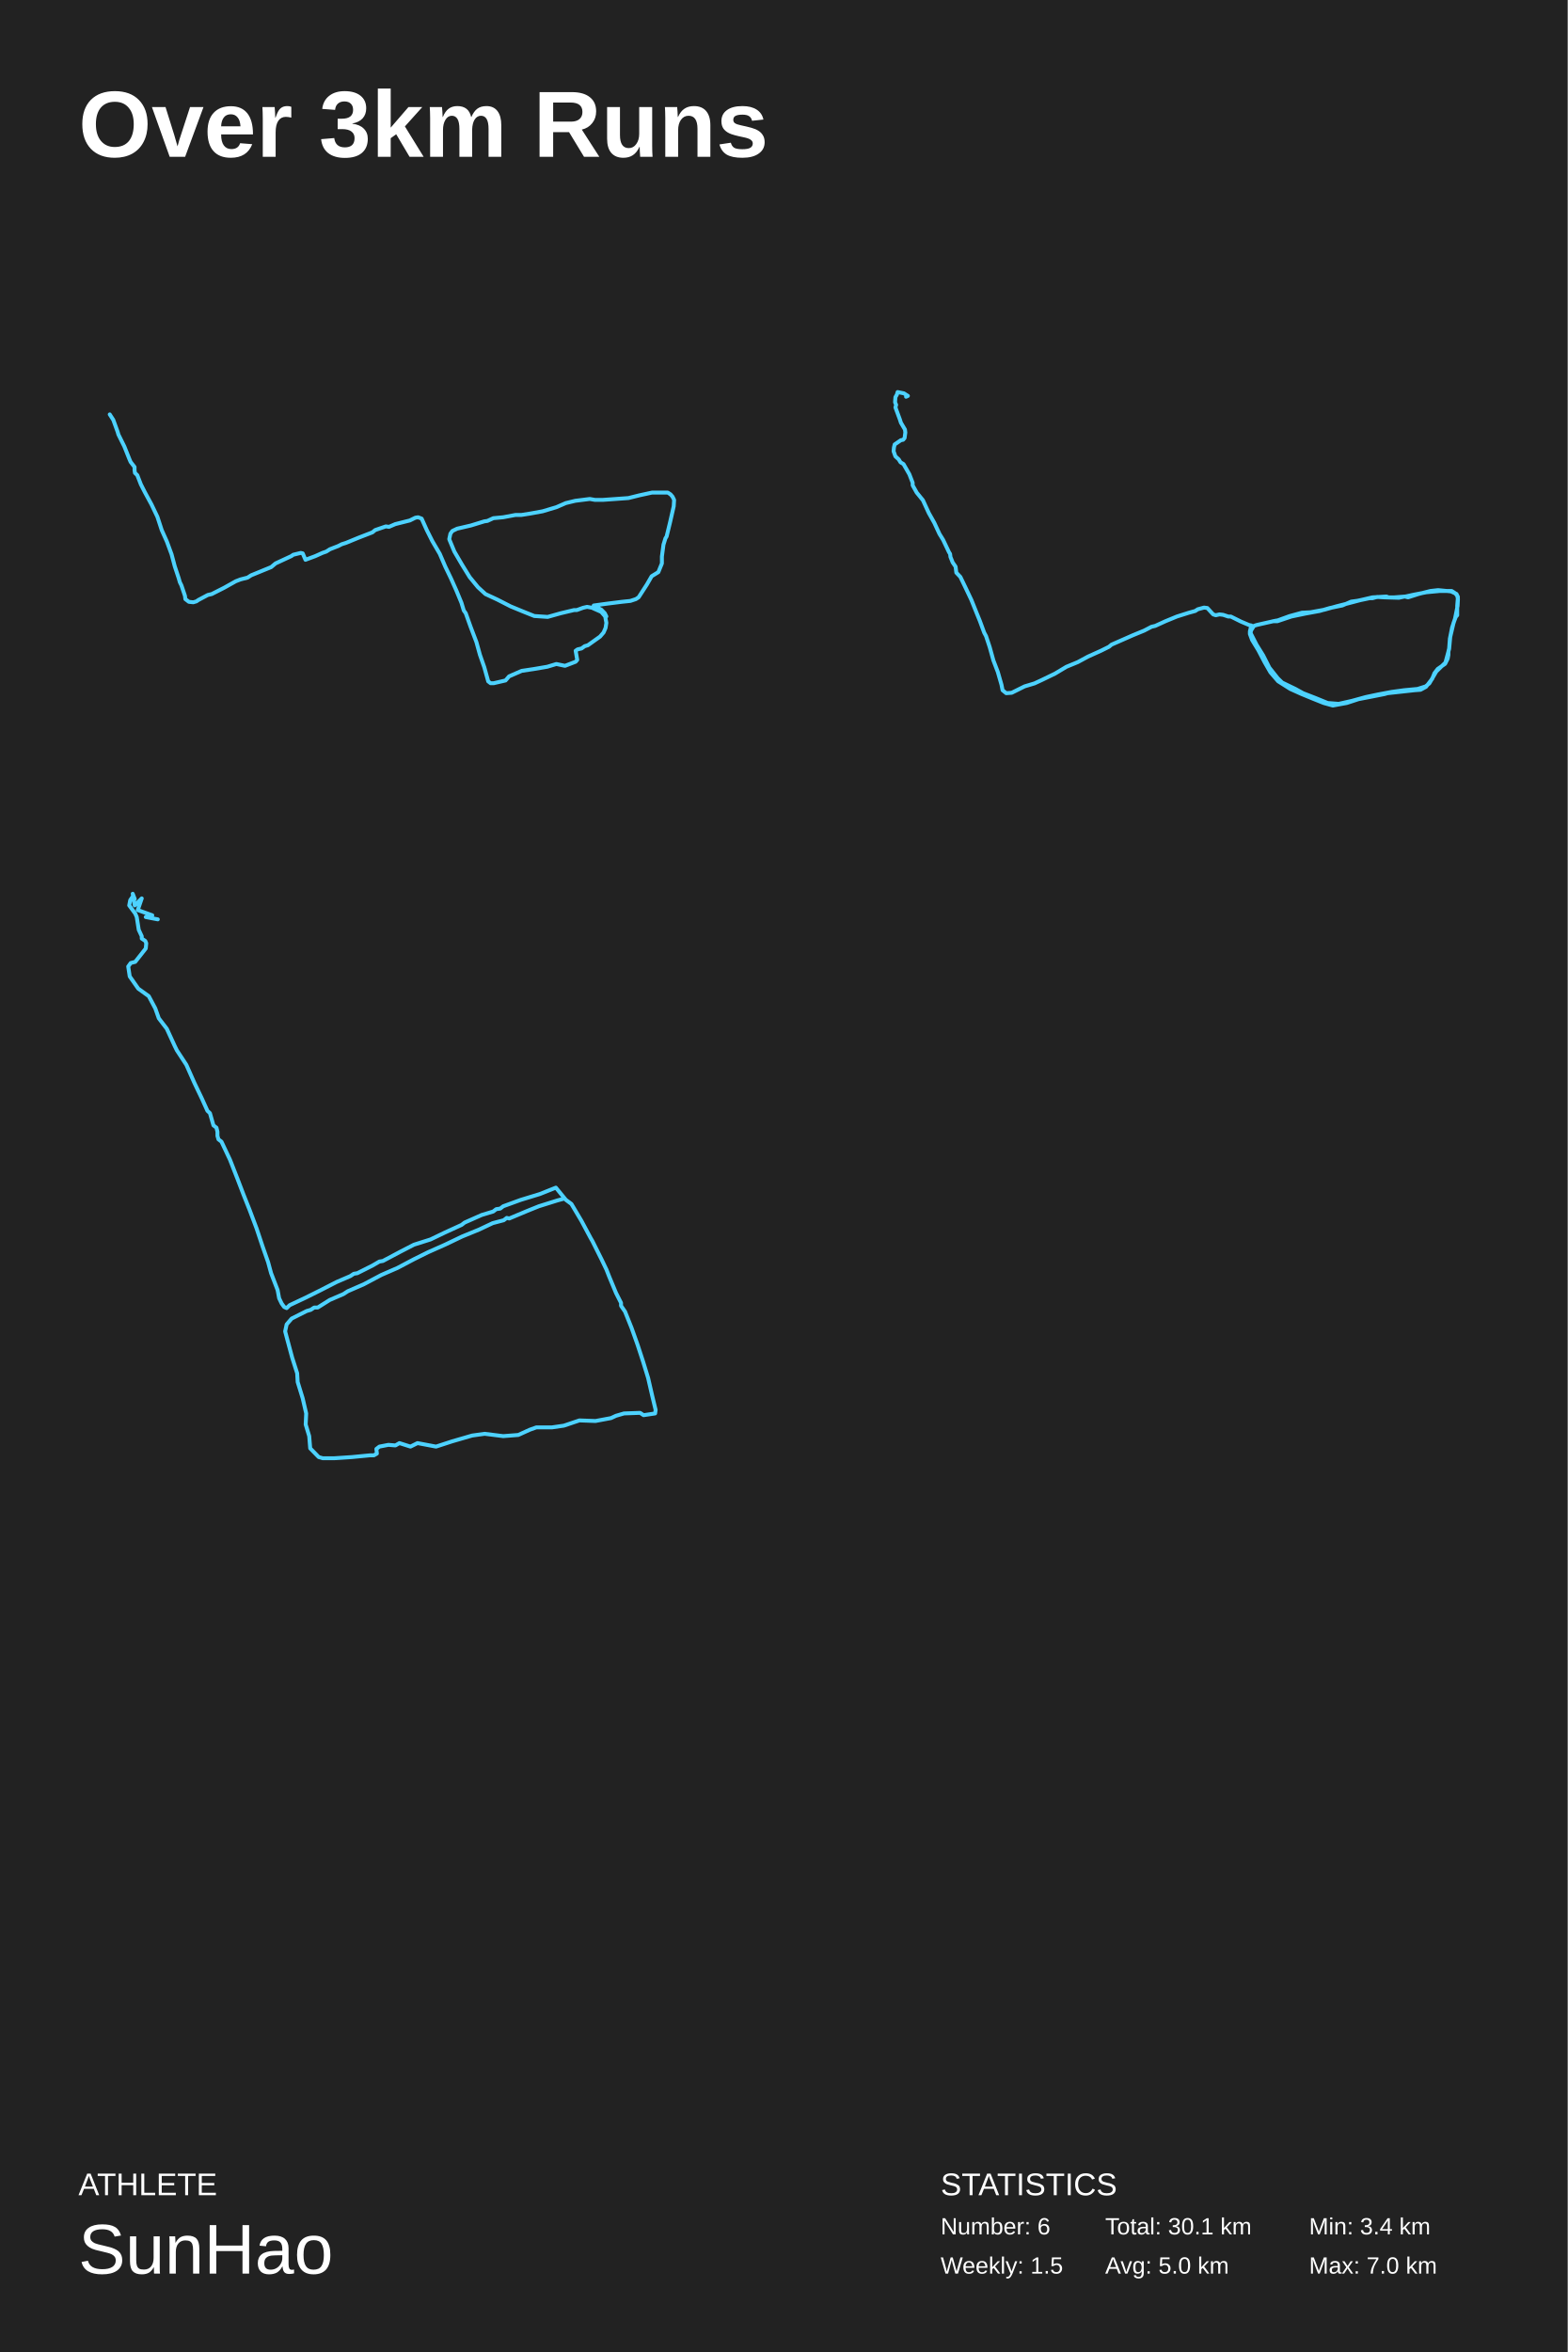
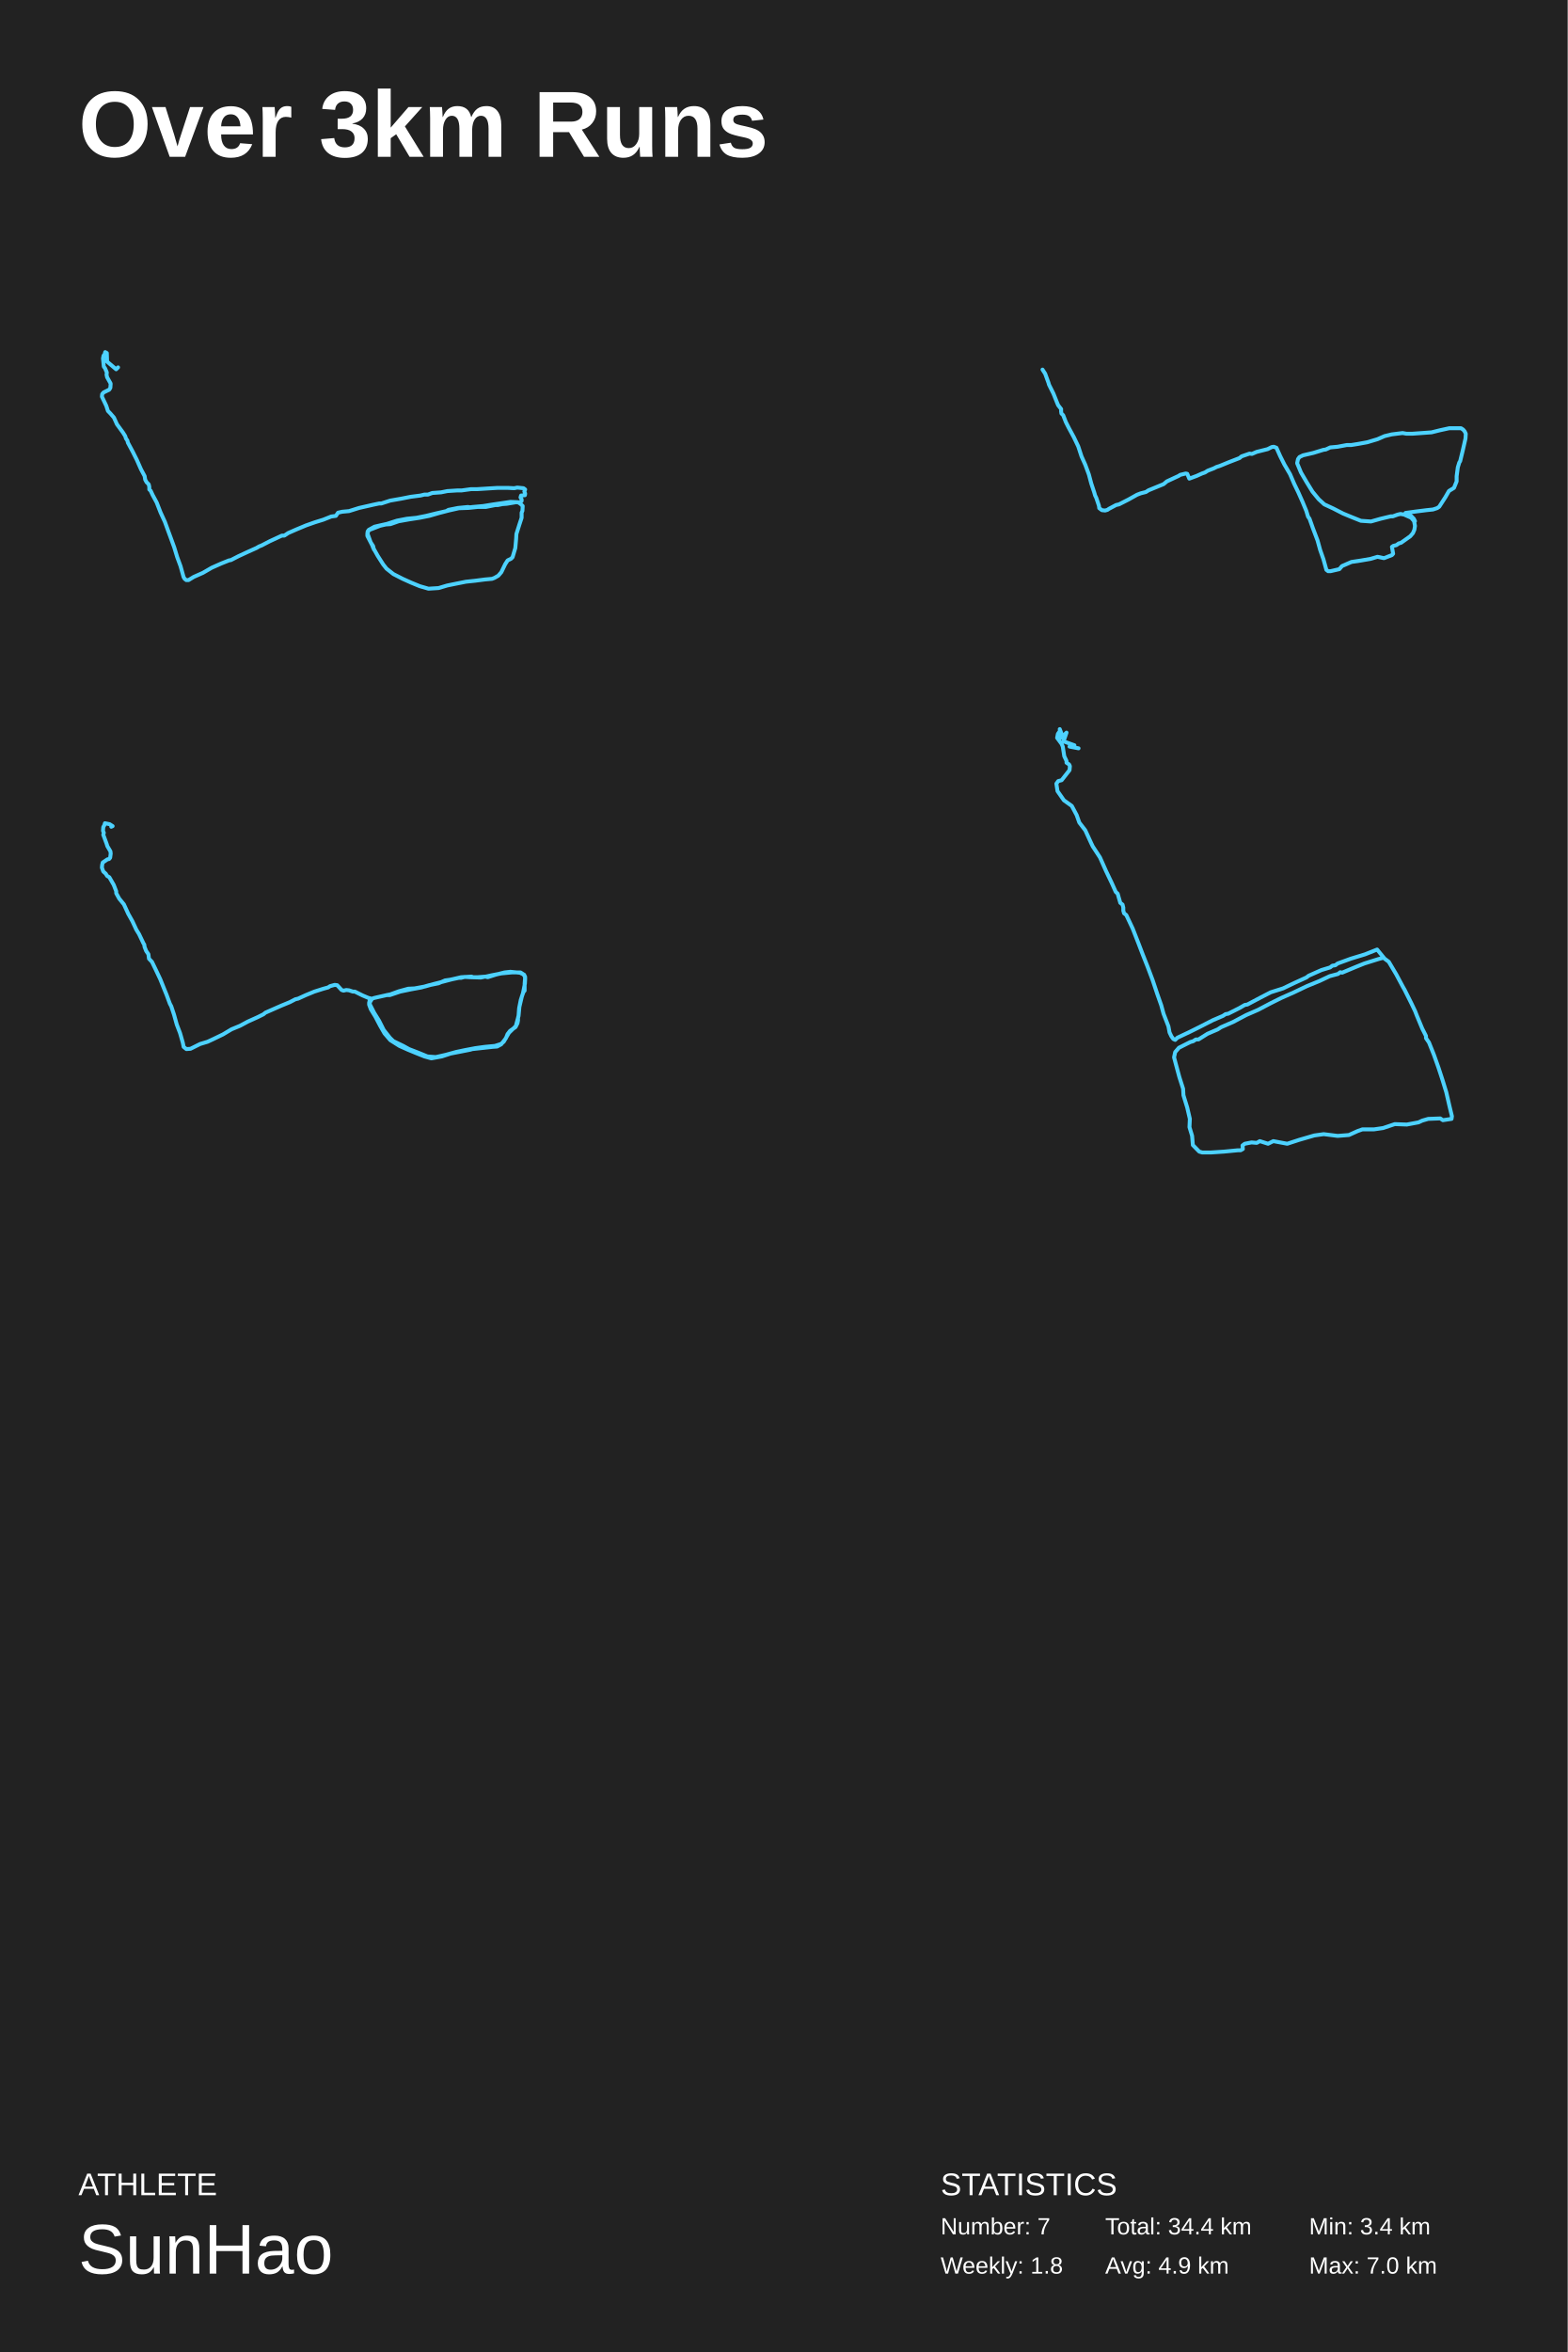
<svg xmlns="http://www.w3.org/2000/svg" baseProfile="full" height="300mm" version="1.1" viewBox="0,0,200,300" width="200mm">
  <defs />
  <rect fill="#222222" height="300" width="200" x="0" y="0" />
  <text fill="#FFFFFF" style="font-size:12px; font-family:Arial; font-weight:bold;" x="10" y="20">Over 3km Runs</text>
  <text fill="#FFFFFF" style="font-size:4px; font-family:Arial" x="10" y="280">ATHLETE</text>
  <text fill="#FFFFFF" style="font-size:9px; font-family:Arial" x="10" y="290">SunHao</text>
  <text fill="#FFFFFF" style="font-size:4px; font-family:Arial" x="120" y="280">STATISTICS</text>
-   <text fill="#FFFFFF" style="font-size:3px; font-family:Arial" x="120" y="285">Number: 6</text>
-   <text fill="#FFFFFF" style="font-size:3px; font-family:Arial" x="120" y="290">Weekly: 1.5</text>
-   <text fill="#FFFFFF" style="font-size:3px; font-family:Arial" x="141" y="285">Total: 30.1 km</text>
-   <text fill="#FFFFFF" style="font-size:3px; font-family:Arial" x="141" y="290">Avg: 5.0 km</text>
+   <text fill="#FFFFFF" style="font-size:3px; font-family:Arial" x="120" y="285">Number: 7</text>
+   <text fill="#FFFFFF" style="font-size:3px; font-family:Arial" x="120" y="290">Weekly: 1.8</text>
+   <text fill="#FFFFFF" style="font-size:3px; font-family:Arial" x="141" y="285">Total: 34.4 km</text>
+   <text fill="#FFFFFF" style="font-size:3px; font-family:Arial" x="141" y="290">Avg: 4.9 km</text>
  <text fill="#FFFFFF" style="font-size:3px; font-family:Arial" x="167" y="285">Min: 3.4 km</text>
  <text fill="#FFFFFF" style="font-size:3px; font-family:Arial" x="167" y="290">Max: 7.0 km</text>
-   <polyline fill="none" points="14.0,52.857 14.452,53.557 15.005,55.073 15.105,55.423 15.859,56.939 16.512,58.571 16.663,58.921 17.165,59.563 17.165,59.971 17.216,60.321 17.517,60.612 17.969,61.779 18.472,62.77 19.326,64.344 20.08,65.919 20.632,67.61 21.285,69.067 21.888,70.7 22.29,72.216 22.793,73.732 22.943,74.257 23.144,74.665 23.597,76.006 23.647,76.414 24.099,76.764 24.652,76.822 25.054,76.706 25.305,76.531 26.511,75.889 27.013,75.773 28.621,74.957 30.078,74.14 30.681,73.907 31.585,73.674 32.038,73.382 33.746,72.682 34.6,72.333 35.153,71.866 36.911,71.05 37.163,70.933 37.414,70.758 38.368,70.525 38.62,70.583 38.971,71.4 40.227,70.933 41.132,70.525 41.634,70.35 42.087,70.059 43.142,69.65 43.594,69.417 44.147,69.242 45.704,68.601 47.513,67.901 47.865,67.61 49.221,67.143 49.623,67.201 50.427,66.852 52.286,66.385 52.99,66.035 53.341,65.977 53.793,66.152 54.447,67.61 55.15,69.009 56.105,70.642 56.808,72.274 57.512,73.732 58.215,75.306 58.868,76.881 59.17,77.872 59.421,78.222 60.024,79.913 60.777,81.895 61.23,83.528 61.782,85.102 62.285,86.91 62.586,87.143 62.988,87.143 64.495,86.793 64.948,86.268 66.555,85.569 68.113,85.335 69.821,85.044 70.977,84.694 72.082,84.927 73.439,84.403 73.64,84.169 73.439,83.003 73.69,82.828 74.193,82.712 74.595,82.42 74.997,82.303 76.554,81.196 77.006,80.671 77.258,80.088 77.358,79.446 77.207,78.63 76.705,78.047 75.65,77.58 75.75,77.231 77.458,76.997 79.318,76.764 80.423,76.648 81.126,76.414 81.478,76.181 82.533,74.548 83.136,73.499 83.99,72.974 84.442,71.866 84.442,70.992 84.643,69.475 84.895,68.659 85.045,68.426 85.498,66.56 85.95,64.577 86.0,63.761 85.799,63.353 85.548,63.061 85.196,62.828 83.186,62.828 81.579,63.178 80.172,63.528 78.564,63.644 76.906,63.761 75.901,63.761 75.248,63.644 73.389,63.878 72.183,64.169 70.977,64.694 69.218,65.219 67.611,65.51 66.505,65.685 65.752,65.685 64.194,65.977 62.938,66.094 62.184,66.443 61.782,66.502 60.074,67.026 58.315,67.435 57.712,67.726 57.461,68.076 57.311,68.776 57.964,70.35 58.918,71.983 59.923,73.615 60.978,74.898 61.933,75.773 63.44,76.473 65.149,77.347 66.706,77.989 68.163,78.572 69.872,78.688 71.53,78.222 73.238,77.814 73.59,77.814 74.394,77.522 74.896,77.406 76.554,77.697 76.253,77.464 76.454,77.639 76.705,77.755 77.157,78.222 77.358,78.63 77.358,78.63" stroke="#4dd2ff" stroke-linecap="round" stroke-linejoin="round" stroke-width="0.5" />
-   <polyline fill="none" points="115.592,50.604 115.826,50.496 115.311,50.17 114.515,50.007 114.421,50.333 114.234,50.659 114.187,51.311 114.328,51.637 114.234,51.963 114.796,53.484 114.936,53.918 115.451,54.788 115.498,55.168 115.404,55.874 115.217,56.092 114.936,56.146 114.14,56.689 114.047,57.07 114.0,57.559 114.234,58.211 114.655,58.591 114.889,58.971 115.264,59.189 116.013,60.493 116.434,61.579 116.434,61.905 116.949,62.829 117.745,63.807 118.494,65.437 119.196,66.686 119.852,68.099 120.32,68.859 121.069,70.435 121.209,70.652 121.256,71.033 121.537,71.739 121.912,72.282 122.005,73.043 122.52,73.586 123.176,74.944 123.925,76.52 124.58,78.15 125.001,79.182 125.563,80.703 125.797,81.138 126.265,82.55 126.733,84.235 127.295,85.702 127.763,87.331 127.904,88.038 128.372,88.418 129.074,88.364 130.713,87.549 131.977,87.168 132.913,86.734 134.598,85.919 136.049,85.05 137.501,84.452 138.811,83.746 140.497,82.985 141.48,82.496 141.808,82.224 143.165,81.627 144.523,81.029 145.974,80.432 146.91,79.943 147.378,79.834 148.689,79.236 150.14,78.639 151.685,78.15 152.481,77.932 152.809,77.715 153.605,77.498 154.026,77.552 154.775,78.367 155.103,78.476 155.571,78.367 156.039,78.421 156.694,78.639 157.022,78.639 158.333,79.291 159.363,79.725 159.644,79.78 159.456,80.54 159.456,80.866 159.737,81.627 160.533,82.931 161.329,84.452 162.078,85.756 163.061,86.897 164.606,87.875 166.057,88.527 167.508,89.124 168.866,89.667 170.036,89.993 171.815,89.667 173.313,89.179 174.999,88.853 176.637,88.527 177.012,88.418 178.51,88.255 180.476,88.038 181.225,87.983 181.927,87.603 182.723,86.571 183.004,85.864 183.425,85.321 184.362,84.669 184.689,84.017 184.783,83.528 184.783,83.094 184.876,82.713 184.97,81.464 185.251,80.051 185.625,78.91 185.953,77.281 186.0,76.411 185.906,75.977 185.625,75.651 185.204,75.379 183.706,75.379 181.974,75.542 180.289,75.868 179.306,76.085 177.854,76.194 177.152,76.194 176.871,76.085 175.092,76.194 173.454,76.574 172.003,76.955 170.505,77.335 168.96,77.77 167.181,78.095 166.104,78.15 164.512,78.584 163.014,79.128 162.687,79.182 161.001,79.562 160.299,79.725 159.971,79.834 159.597,80.432 159.55,80.758 160.299,82.224 161.142,83.583 161.938,85.158 163.014,86.516 163.576,87.06 165.261,87.875 166.244,88.418 167.789,89.016 169.381,89.667 170.785,89.776 172.471,89.396 174.25,88.907 175.795,88.581 177.527,88.255 179.118,88.038 180.85,87.875 181.88,87.549 182.349,87.168 183.238,85.647 184.408,84.506 184.876,82.768 185.017,81.247 185.438,79.454 185.719,78.693 185.906,78.476 185.906,77.281 186.0,76.14 185.813,75.759 185.111,75.433 183.472,75.27 182.489,75.379 180.991,75.759 179.633,76.194 179.212,76.085 178.463,76.248 176.59,76.194 175.701,76.14 175.092,76.303 174.718,76.303 173.173,76.629 172.377,76.737 171.254,77.226 169.662,77.552 168.351,77.932 166.572,78.258 164.746,78.639 162.967,79.236 162.406,79.236" stroke="#4dd2ff" stroke-linecap="round" stroke-linejoin="round" stroke-width="0.5" />
-   <polyline fill="none" points="20.131,117.266 18.596,116.969 19.428,116.747 17.573,116.078 18.084,114.594 17.189,115.485 16.933,114.0 17.189,114.668 16.869,114.445 16.613,114.817 16.485,115.485 17.253,116.524 17.445,116.969 17.701,118.602 18.084,119.419 18.084,119.716 18.532,120.013 18.66,120.31 18.596,120.978 17.253,122.685 16.677,122.833 16.357,123.279 16.549,124.541 17.637,126.099 18.98,127.064 19.811,128.623 20.259,129.885 21.282,131.221 22.306,133.448 22.562,133.968 23.777,135.823 24.8,138.125 25.759,140.129 26.463,141.687 26.783,141.984 27.231,143.543 27.614,143.84 27.742,144.36 27.742,144.879 27.87,145.325 28.254,145.622 29.341,147.923 30.301,150.372 31.068,152.376 31.836,154.306 32.731,156.681 33.499,158.982 34.202,160.986 34.586,162.397 35.417,164.549 35.609,165.588 35.929,166.256 36.249,166.702 36.569,166.85 36.952,166.479 38.999,165.514 40.79,164.623 42.964,163.51 44.691,162.768 45.139,162.471 45.587,162.397 47.506,161.432 48.401,160.912 48.849,160.838 51.087,159.65 52.814,158.76 54.925,158.092 56.78,157.201 58.89,156.236 59.274,155.939 61.449,154.974 62.92,154.529 63.304,154.232 63.815,154.158 64.199,153.861 66.438,153.044 68.868,152.302 70.915,151.485 72.194,153.044 72.897,153.564 74.177,155.716 75.328,157.869 75.584,158.314 76.735,160.615 77.375,161.951 77.694,162.768 78.59,164.92 79.229,166.182 79.229,166.553 79.741,167.296 80.572,169.374 81.34,171.526 82.044,173.679 82.683,175.757 83.195,177.984 83.643,179.839 83.579,180.285 82.108,180.507 81.66,180.211 79.613,180.285 78.59,180.582 77.95,180.879 75.967,181.25 73.921,181.175 71.938,181.843 70.403,182.066 68.42,182.066 67.589,182.363 66.118,183.031 64.199,183.18 61.832,182.883 60.233,183.105 57.675,183.848 55.628,184.516 53.262,184.07 52.366,184.516 50.959,184.07 50.448,184.367 49.552,184.293 48.401,184.516 48.017,184.812 48.081,185.406 47.697,185.629 47.186,185.629 44.883,185.852 42.645,186.0 41.174,186.0 40.662,185.852 39.575,184.738 39.447,183.18 38.999,181.695 39.063,180.285 38.615,178.355 37.976,176.277 37.912,175.163 37.272,173.159 36.633,170.784 36.377,169.819 36.569,168.928 37.208,168.186 39.127,167.221 39.639,167.073 40.086,166.776 40.534,166.776 42.069,165.811 43.796,165.069 44.372,164.698 46.418,163.807 48.657,162.619 50.704,161.729 52.814,160.615 54.605,159.725 56.78,158.76 58.954,157.72 61.129,156.83 62.856,156.013 64.263,155.642 64.647,155.345 64.966,155.419 67.269,154.454 68.74,153.861 71.107,153.118 71.938,152.896 71.938,152.896" stroke="#4dd2ff" stroke-linecap="round" stroke-linejoin="round" stroke-width="0.5" />
+   <polyline fill="none" points="14.817,47.101 15.062,46.858 14.817,47.101 13.664,46.128 13.629,45.032 13.419,44.911 13.35,45.195 13.21,45.357 13.14,45.722 13.245,46.777 13.384,46.939 13.629,47.507 13.594,47.791 13.664,48.115 14.118,48.926 14.083,49.454 13.944,49.697 13.21,50.062 13.035,50.265 13.0,50.59 13.559,51.766 13.769,52.415 14.083,52.739 14.538,53.267 14.922,54.119 15.691,55.173 15.971,55.619 16.076,55.944 16.25,56.187 16.32,56.471 16.95,57.648 17.439,58.621 17.998,59.879 18.452,60.73 18.522,61.177 18.697,61.501 18.977,61.785 19.047,62.11 19.047,62.434 19.221,62.596 19.466,63.124 19.99,64.097 20.48,65.355 21.039,66.571 21.423,67.626 21.843,68.762 22.227,69.816 22.612,71.074 23.031,72.21 23.416,73.589 23.555,73.832 23.765,73.994 24.045,73.994 24.709,73.589 25.897,73.061 27.016,72.412 28.204,71.885 29.217,71.479 29.462,71.439 30.406,70.952 31.629,70.384 32.713,69.898 33.062,69.695 33.377,69.573 34.39,69.046 35.439,68.559 35.963,68.316 36.278,68.316 36.767,67.991 37.781,67.545 39.039,67.018 40.192,66.612 41.241,66.287 42.254,65.882 42.849,65.801 43.128,65.395 43.652,65.273 44.526,65.192 45.819,64.787 47.078,64.503 47.602,64.381 48.371,64.219 48.65,64.219 49.769,63.854 51.167,63.61 52.39,63.367 53.649,63.205 54.138,63.083 54.592,63.083 55.151,62.88 56.27,62.799 57.074,62.637 58.332,62.556 58.891,62.556 60.08,62.393 60.849,62.393 62.142,62.312 63.47,62.231 64.798,62.231 65.602,62.272 65.986,62.191 66.79,62.272 67.0,62.434 66.895,62.677 67.0,62.961 66.965,63.164 66.476,63.205 66.406,63.448 66.546,63.691 66.546,63.894 66.301,64.138 66.126,64.057 65.113,64.016 64.029,64.178 62.911,64.34 61.652,64.543 60.289,64.665 59.975,64.706 59.695,64.665 58.437,64.787 57.214,65.03 56.934,65.192 55.676,65.476 54.348,65.801 53.124,66.044 51.901,66.166 50.643,66.409 49.384,66.815 48.301,67.058 47.777,67.18 47.043,67.585 46.903,67.788 46.868,68.072 46.868,68.356 47.497,69.573 47.602,69.857 48.196,70.912 48.895,72.007 49.315,72.534 50.188,73.224 51.377,73.832 52.46,74.319 53.544,74.765 54.662,75.089 55.955,75.008 57.039,74.684 58.227,74.44 59.45,74.197 60.604,74.075 61.862,73.913 62.771,73.832 63.085,73.71 63.575,73.426 63.959,72.98 64.449,71.966 64.763,71.479 65.183,71.277 65.392,71.074 65.742,69.898 65.847,68.721 65.882,68.113 66.266,66.896 66.546,66.044 66.546,65.395 66.65,65.152 66.685,64.543 66.441,64.3 66.161,64.097 65.847,64.057 64.658,64.259 64.099,64.3 63.505,64.422 63.19,64.422 61.967,64.665 60.918,64.665 59.765,64.787 58.542,64.827 57.283,65.111 56.025,65.436 54.767,65.801 53.544,66.044 52.216,66.247 50.852,66.49 49.804,66.855 49.21,66.896 48.511,67.058 47.357,67.504 47.113,67.585 46.938,67.829 46.903,68.113 47.287,69.167 47.602,69.654 47.707,70.1 47.707,70.1" stroke="#4dd2ff" stroke-linecap="round" stroke-linejoin="round" stroke-width="0.5" />
+   <polyline fill="none" points="133.0,47.143 133.339,47.668 133.754,48.805 133.829,49.067 134.394,50.204 134.884,51.429 134.997,51.691 135.374,52.172 135.374,52.478 135.412,52.741 135.638,52.959 135.977,53.834 136.354,54.577 136.994,55.758 137.56,56.939 137.974,58.207 138.464,59.3 138.916,60.525 139.218,61.662 139.595,62.799 139.708,63.193 139.858,63.499 140.197,64.505 140.235,64.811 140.574,65.073 140.989,65.117 141.29,65.029 141.479,64.898 142.383,64.417 142.76,64.33 143.966,63.717 145.059,63.105 145.511,62.93 146.189,62.755 146.528,62.537 147.809,62.012 148.45,61.749 148.865,61.4 150.184,60.787 150.372,60.7 150.56,60.569 151.276,60.394 151.465,60.438 151.729,61.05 152.671,60.7 153.349,60.394 153.726,60.263 154.065,60.044 154.856,59.738 155.195,59.563 155.61,59.432 156.778,58.951 158.135,58.426 158.398,58.207 159.416,57.857 159.717,57.901 160.32,57.639 161.715,57.289 162.242,57.026 162.506,56.983 162.845,57.114 163.335,58.207 163.863,59.257 164.579,60.481 165.106,61.706 165.634,62.799 166.161,63.98 166.651,65.161 166.877,65.904 167.066,66.166 167.518,67.435 168.083,68.921 168.422,70.146 168.837,71.327 169.214,72.682 169.44,72.857 169.741,72.857 170.872,72.595 171.211,72.201 172.417,71.677 173.585,71.502 174.866,71.283 175.733,71.021 176.562,71.195 177.579,70.802 177.73,70.627 177.579,69.752 177.768,69.621 178.144,69.534 178.446,69.315 178.747,69.228 179.916,68.397 180.255,68.003 180.443,67.566 180.518,67.085 180.405,66.473 180.029,66.035 179.237,65.685 179.313,65.423 180.594,65.248 181.988,65.073 182.817,64.986 183.345,64.811 183.609,64.636 184.4,63.411 184.852,62.624 185.493,62.231 185.832,61.4 185.832,60.744 185.983,59.607 186.171,58.994 186.284,58.819 186.623,57.42 186.962,55.933 187.0,55.321 186.849,55.015 186.661,54.796 186.397,54.621 184.89,54.621 183.684,54.884 182.629,55.146 181.423,55.233 180.179,55.321 179.426,55.321 178.936,55.233 177.542,55.408 176.637,55.627 175.733,56.021 174.414,56.414 173.208,56.633 172.379,56.764 171.814,56.764 170.645,56.983 169.703,57.07 169.138,57.333 168.837,57.376 167.555,57.77 166.237,58.076 165.784,58.295 165.596,58.557 165.483,59.082 165.973,60.263 166.689,61.487 167.442,62.712 168.234,63.674 168.95,64.33 170.08,64.854 171.361,65.51 172.53,65.991 173.622,66.429 174.904,66.516 176.147,66.166 177.428,65.86 177.692,65.86 178.295,65.642 178.672,65.554 179.916,65.773 179.689,65.598 179.84,65.729 180.029,65.817 180.368,66.166 180.518,66.473 180.518,66.473" stroke="#4dd2ff" stroke-linecap="round" stroke-linejoin="round" stroke-width="0.5" />
+   <polyline fill="none" points="14.194,105.453 14.369,105.372 13.983,105.127 13.386,105.005 13.316,105.249 13.176,105.494 13.14,105.983 13.246,106.227 13.176,106.472 13.597,107.613 13.702,107.939 14.088,108.591 14.124,108.876 14.053,109.406 13.913,109.569 13.702,109.61 13.105,110.017 13.035,110.302 13.0,110.669 13.176,111.158 13.492,111.443 13.667,111.728 13.948,111.891 14.51,112.869 14.826,113.684 14.826,113.929 15.212,114.622 15.809,115.355 16.371,116.577 16.897,117.515 17.389,118.574 17.74,119.145 18.302,120.326 18.407,120.489 18.442,120.774 18.653,121.304 18.934,121.712 19.004,122.282 19.39,122.69 19.882,123.708 20.443,124.89 20.935,126.112 21.251,126.887 21.672,128.027 21.848,128.353 22.199,129.413 22.55,130.676 22.971,131.776 23.322,132.999 23.428,133.528 23.779,133.813 24.306,133.773 25.534,133.161 26.482,132.876 27.185,132.55 28.449,131.939 29.537,131.287 30.625,130.839 31.609,130.309 32.873,129.739 33.61,129.372 33.856,129.168 34.874,128.72 35.892,128.272 36.98,127.824 37.683,127.457 38.034,127.376 39.017,126.927 40.105,126.479 41.264,126.112 41.861,125.949 42.107,125.786 42.704,125.623 43.02,125.664 43.581,126.275 43.827,126.357 44.178,126.275 44.529,126.316 45.021,126.479 45.267,126.479 46.25,126.968 47.022,127.294 47.233,127.335 47.092,127.905 47.092,128.15 47.303,128.72 47.9,129.698 48.497,130.839 49.059,131.817 49.796,132.673 50.954,133.406 52.043,133.895 53.131,134.343 54.15,134.751 55.027,134.995 56.362,134.751 57.485,134.384 58.749,134.139 59.978,133.895 60.259,133.813 61.382,133.691 62.857,133.528 63.419,133.487 63.945,133.202 64.542,132.428 64.753,131.898 65.069,131.491 65.771,131.002 66.017,130.513 66.087,130.146 66.087,129.82 66.157,129.535 66.228,128.598 66.438,127.538 66.719,126.683 66.965,125.46 67.0,124.808 66.93,124.482 66.719,124.238 66.403,124.034 65.28,124.034 63.98,124.157 62.717,124.401 61.979,124.564 60.891,124.645 60.364,124.645 60.153,124.564 58.819,124.645 57.59,124.931 56.502,125.216 55.378,125.501 54.22,125.827 52.886,126.072 52.078,126.112 50.884,126.438 49.761,126.846 49.515,126.887 48.251,127.172 47.724,127.294 47.479,127.376 47.198,127.824 47.163,128.068 47.724,129.168 48.356,130.187 48.953,131.369 49.761,132.387 50.182,132.795 51.446,133.406 52.183,133.813 53.342,134.262 54.536,134.751 55.589,134.832 56.853,134.547 58.187,134.18 59.346,133.936 60.645,133.691 61.839,133.528 63.138,133.406 63.91,133.161 64.261,132.876 64.928,131.735 65.806,130.88 66.157,129.576 66.263,128.435 66.579,127.09 66.789,126.52 66.93,126.357 66.93,125.46 67.0,124.605 66.86,124.319 66.333,124.075 65.104,123.953 64.367,124.034 63.243,124.319 62.225,124.645 61.909,124.564 61.347,124.686 59.943,124.645 59.276,124.605 58.819,124.727 58.538,124.727 57.38,124.971 56.783,125.053 55.94,125.42 54.746,125.664 53.763,125.949 52.429,126.194 51.06,126.479 49.726,126.927 49.304,126.927" stroke="#4dd2ff" stroke-linecap="round" stroke-linejoin="round" stroke-width="0.5" />
+   <polyline fill="none" points="137.598,95.45 136.447,95.227 137.071,95.06 135.68,94.559 136.063,93.445 135.392,94.113 135.2,93.0 135.392,93.501 135.152,93.334 134.96,93.612 134.864,94.113 135.44,94.893 135.584,95.227 135.775,96.452 136.063,97.064 136.063,97.287 136.399,97.509 136.495,97.732 136.447,98.233 135.44,99.514 135.008,99.625 134.768,99.959 134.912,100.905 135.727,102.075 136.735,102.798 137.358,103.967 137.694,104.914 138.462,105.916 139.229,107.586 139.421,107.976 140.333,109.368 141.1,111.093 141.82,112.596 142.347,113.766 142.587,113.988 142.923,115.157 143.211,115.38 143.307,115.77 143.307,116.159 143.403,116.493 143.69,116.716 144.506,118.442 145.225,120.279 145.801,121.782 146.377,123.23 147.048,125.011 147.624,126.737 148.152,128.24 148.439,129.298 149.063,130.912 149.207,131.691 149.447,132.192 149.687,132.526 149.926,132.638 150.214,132.359 151.749,131.636 153.092,130.968 154.723,130.133 156.019,129.576 156.354,129.353 156.69,129.298 158.129,128.574 158.801,128.184 159.137,128.128 160.815,127.238 162.111,126.57 163.694,126.069 165.085,125.401 166.668,124.677 166.956,124.454 168.587,123.731 169.69,123.397 169.978,123.174 170.361,123.118 170.649,122.896 172.328,122.283 174.151,121.726 175.686,121.114 176.645,122.283 177.173,122.673 178.132,124.287 178.996,125.902 179.188,126.236 180.051,127.961 180.531,128.963 180.771,129.576 181.442,131.19 181.922,132.137 181.922,132.415 182.306,132.972 182.929,134.53 183.505,136.145 184.033,137.759 184.512,139.318 184.896,140.988 185.232,142.38 185.184,142.714 184.081,142.881 183.745,142.658 182.21,142.714 181.442,142.936 180.963,143.159 179.476,143.437 177.941,143.382 176.453,143.883 175.302,144.05 173.815,144.05 173.192,144.272 172.088,144.773 170.649,144.885 168.874,144.662 167.675,144.829 165.756,145.386 164.221,145.887 162.446,145.553 161.775,145.887 160.72,145.553 160.336,145.775 159.664,145.72 158.801,145.887 158.513,146.109 158.561,146.555 158.273,146.722 157.889,146.722 156.162,146.889 154.484,147.0 153.38,147.0 152.996,146.889 152.181,146.054 152.085,144.885 151.749,143.771 151.797,142.714 151.461,141.266 150.982,139.708 150.934,138.873 150.454,137.369 149.974,135.588 149.783,134.864 149.926,134.196 150.406,133.64 151.845,132.916 152.229,132.805 152.565,132.582 152.901,132.582 154.052,131.858 155.347,131.302 155.779,131.023 157.314,130.355 158.993,129.465 160.528,128.796 162.111,127.961 163.454,127.293 165.085,126.57 166.716,125.79 168.347,125.122 169.642,124.51 170.697,124.232 170.985,124.009 171.225,124.065 172.952,123.341 174.055,122.896 175.83,122.339 176.453,122.172 176.453,122.172" stroke="#4dd2ff" stroke-linecap="round" stroke-linejoin="round" stroke-width="0.5" />
</svg>
